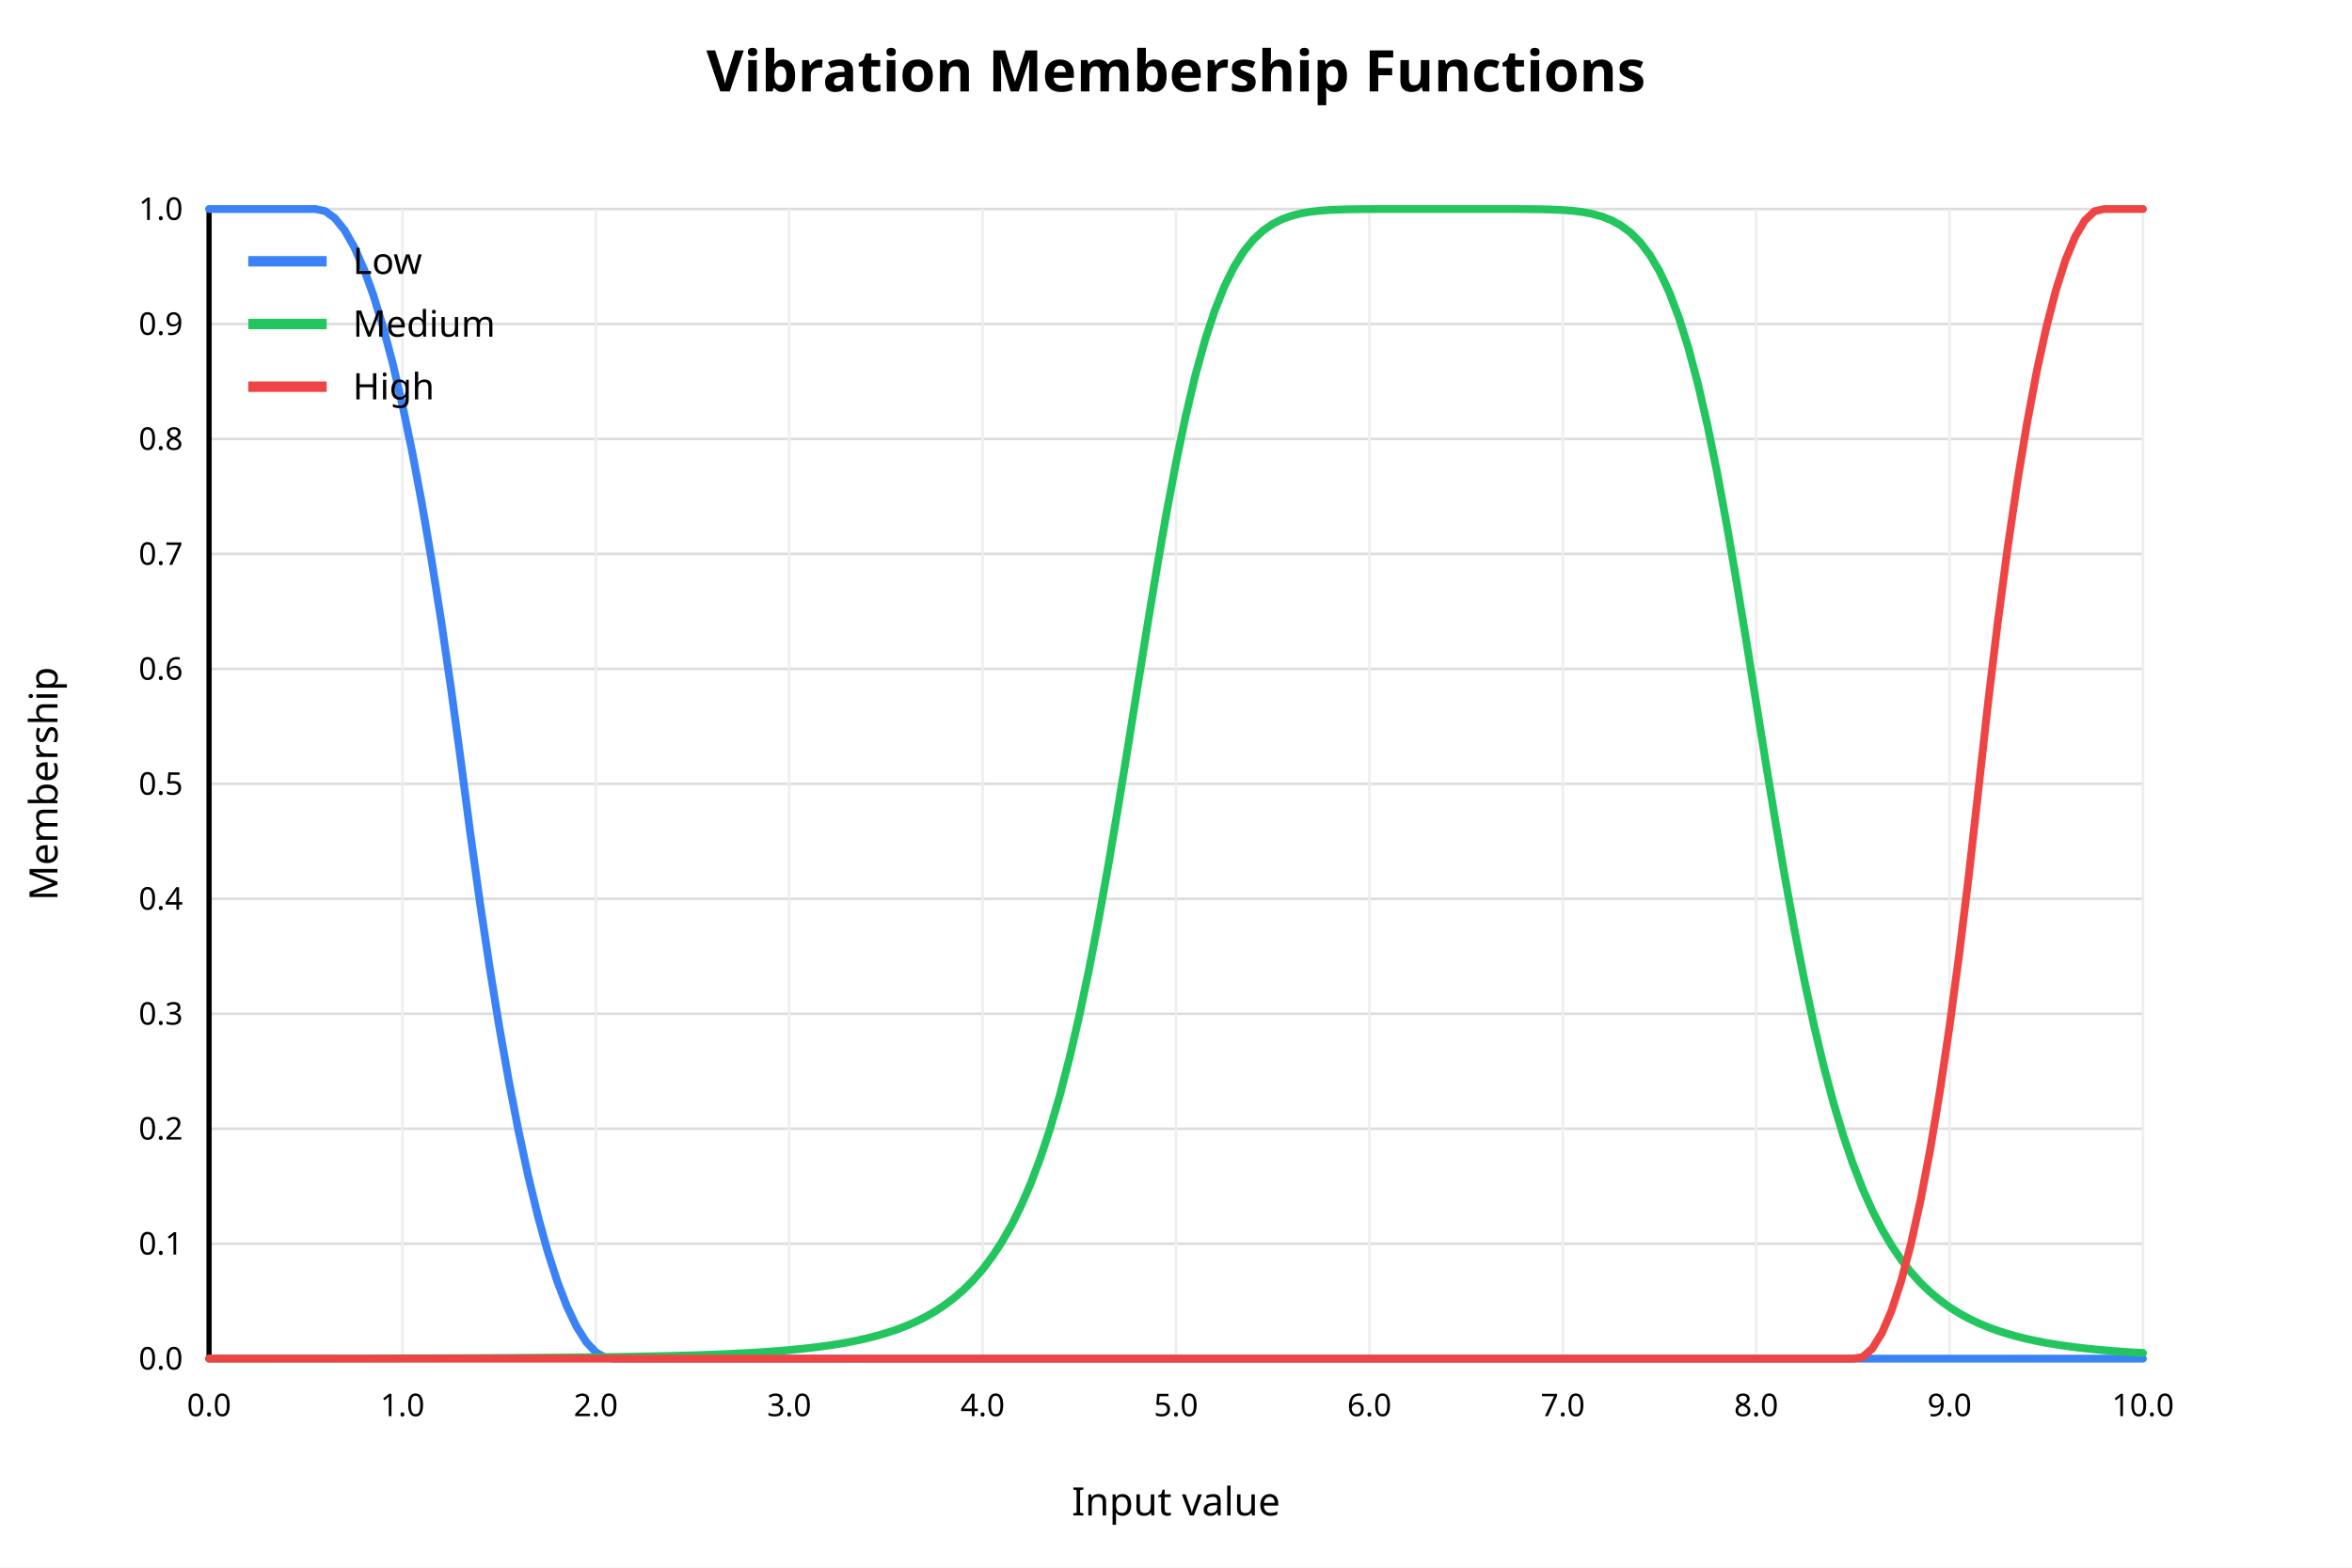
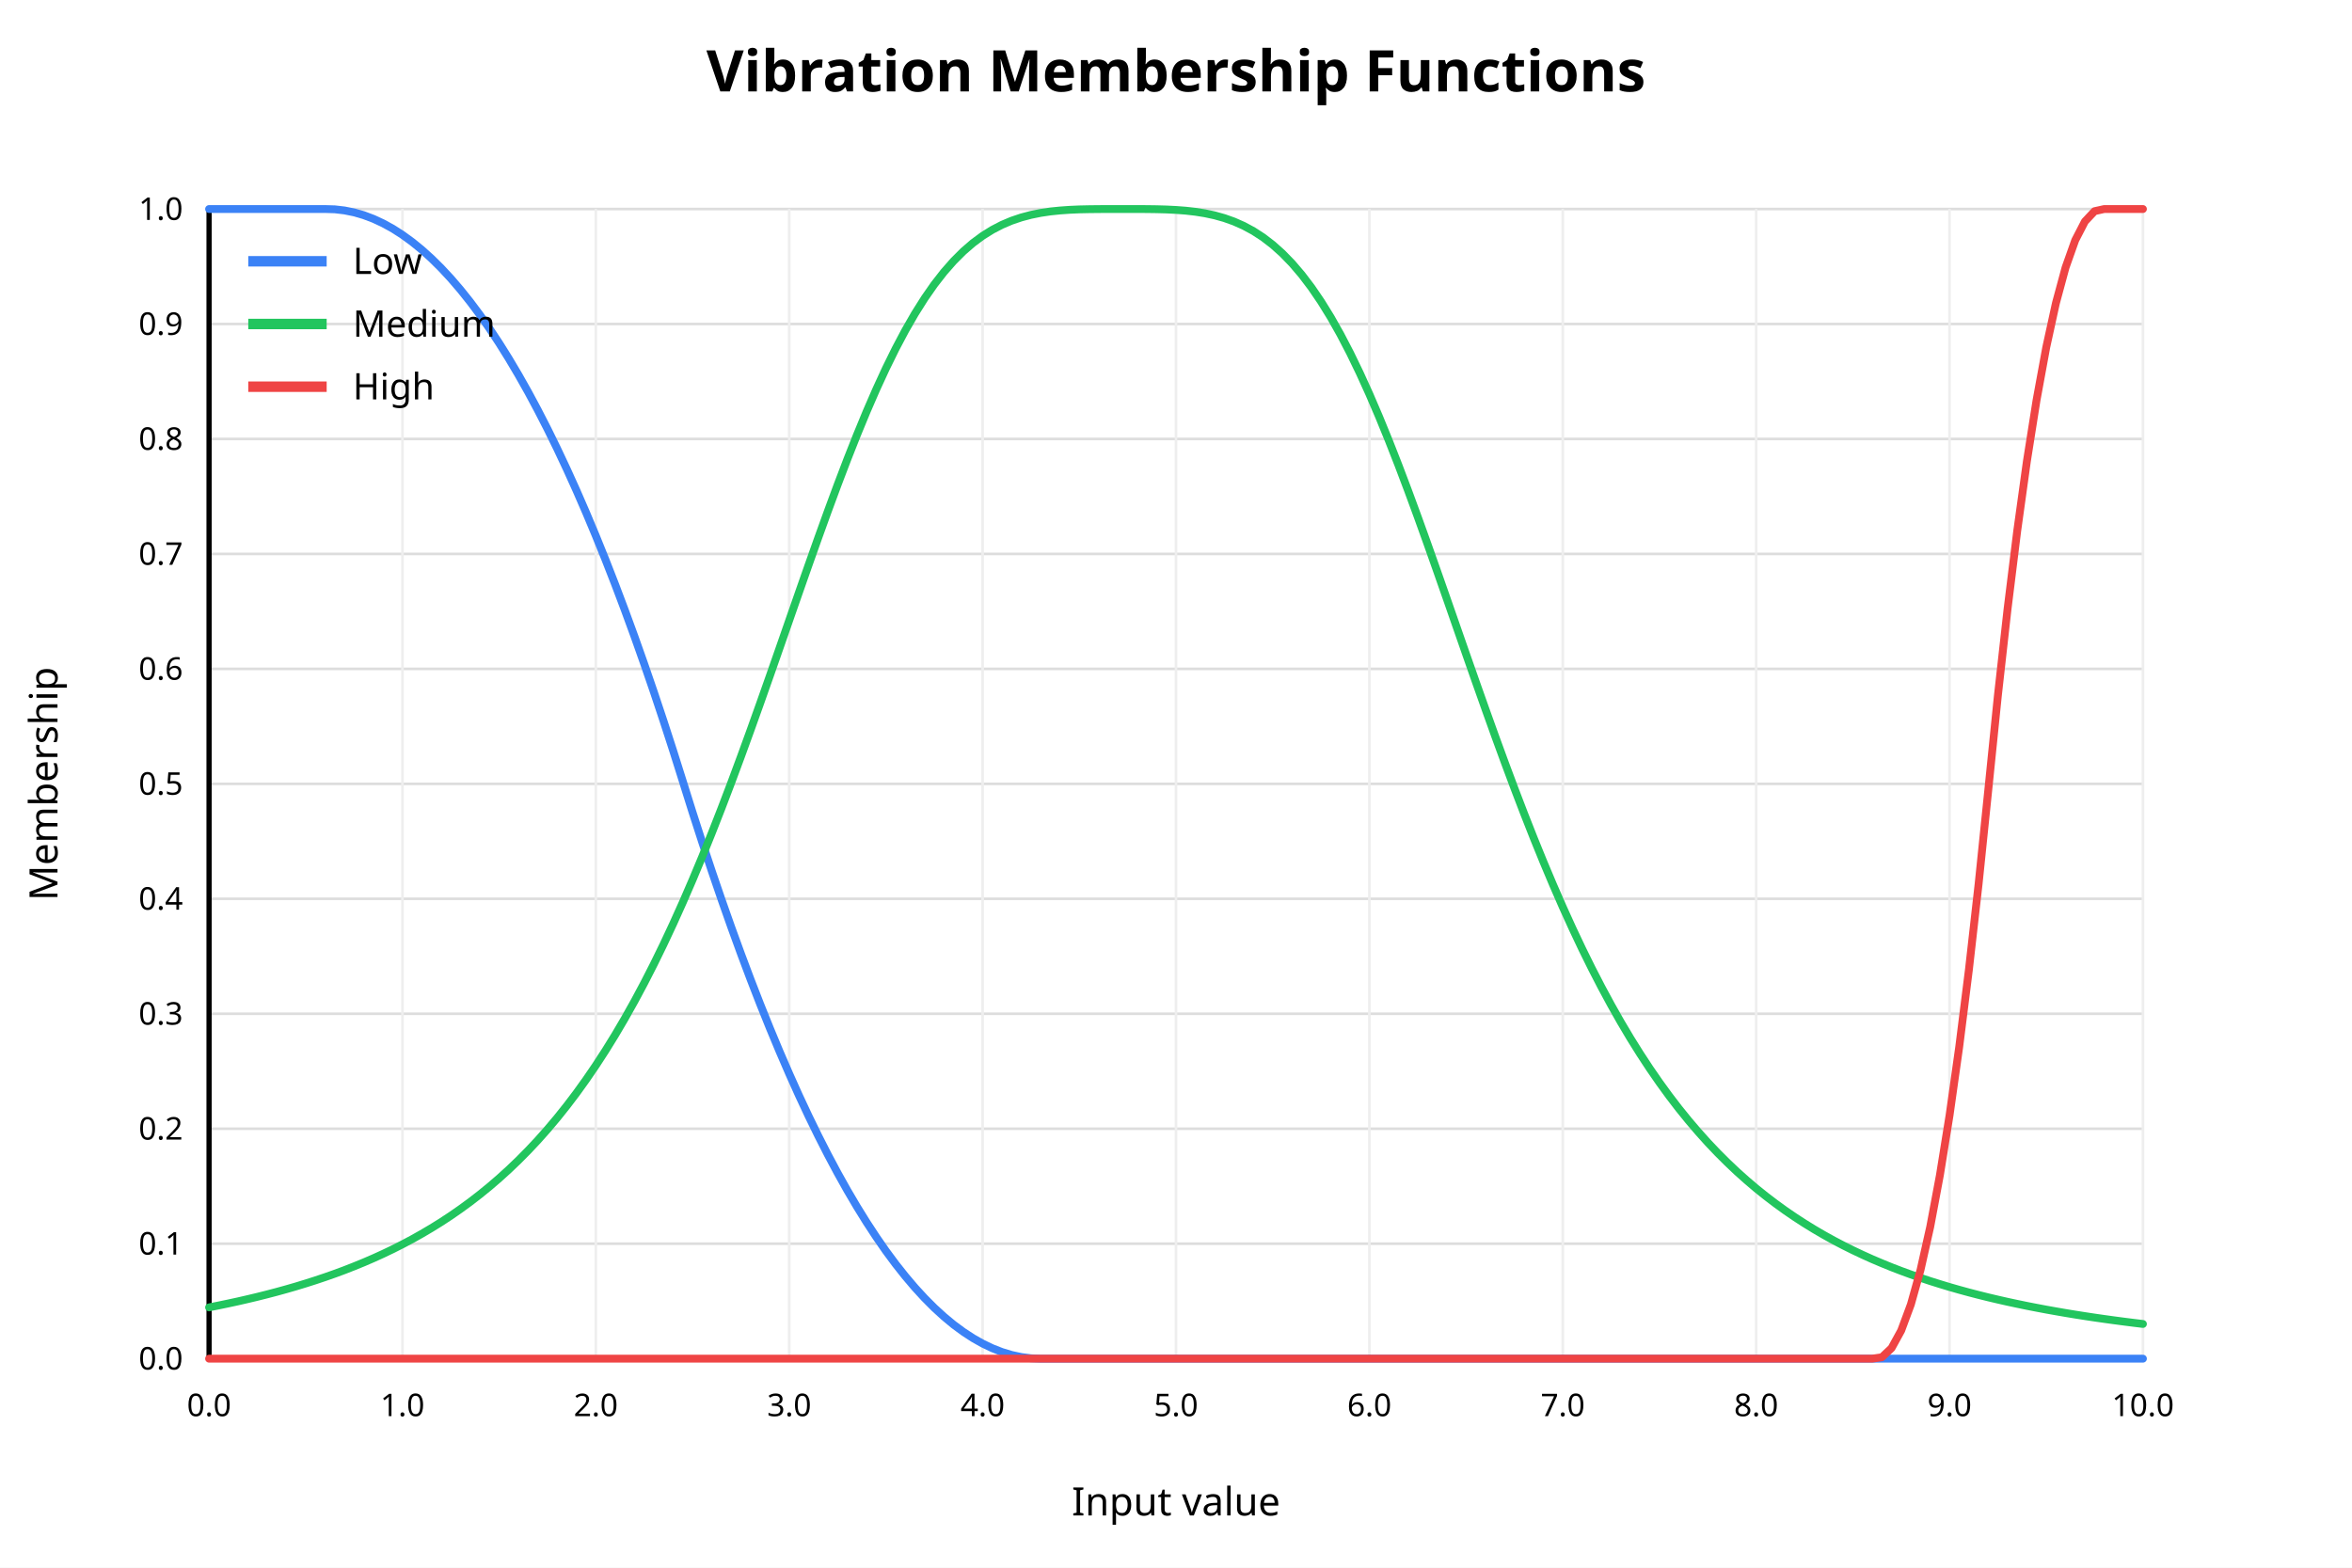
<svg xmlns="http://www.w3.org/2000/svg" width="900" height="600" viewBox="0 0 900 600">
  <rect x="0" y="0" width="900" height="600" fill="white" />
  <text x="450" y="35" text-anchor="middle" font-family="sans-serif" font-size="22" font-weight="bold" fill="black">Vibration Membership Functions</text>
  <line x1="80" y1="520.00" x2="820" y2="520.00" stroke="#dddddd" stroke-width="1" />
  <text x="70" y="520.00" text-anchor="end" dominant-baseline="middle" font-family="sans-serif" font-size="12" fill="black">0.0</text>
  <line x1="80" y1="476.00" x2="820" y2="476.00" stroke="#dddddd" stroke-width="1" />
  <text x="70" y="476.00" text-anchor="end" dominant-baseline="middle" font-family="sans-serif" font-size="12" fill="black">0.1</text>
  <line x1="80" y1="432.00" x2="820" y2="432.00" stroke="#dddddd" stroke-width="1" />
  <text x="70" y="432.00" text-anchor="end" dominant-baseline="middle" font-family="sans-serif" font-size="12" fill="black">0.2</text>
  <line x1="80" y1="388.00" x2="820" y2="388.00" stroke="#dddddd" stroke-width="1" />
  <text x="70" y="388.00" text-anchor="end" dominant-baseline="middle" font-family="sans-serif" font-size="12" fill="black">0.3</text>
  <line x1="80" y1="344.00" x2="820" y2="344.00" stroke="#dddddd" stroke-width="1" />
  <text x="70" y="344.00" text-anchor="end" dominant-baseline="middle" font-family="sans-serif" font-size="12" fill="black">0.4</text>
  <line x1="80" y1="300.00" x2="820" y2="300.00" stroke="#dddddd" stroke-width="1" />
  <text x="70" y="300.00" text-anchor="end" dominant-baseline="middle" font-family="sans-serif" font-size="12" fill="black">0.5</text>
  <line x1="80" y1="256.00" x2="820" y2="256.00" stroke="#dddddd" stroke-width="1" />
  <text x="70" y="256.00" text-anchor="end" dominant-baseline="middle" font-family="sans-serif" font-size="12" fill="black">0.6</text>
  <line x1="80" y1="212.00" x2="820" y2="212.00" stroke="#dddddd" stroke-width="1" />
  <text x="70" y="212.00" text-anchor="end" dominant-baseline="middle" font-family="sans-serif" font-size="12" fill="black">0.7</text>
  <line x1="80" y1="168.00" x2="820" y2="168.00" stroke="#dddddd" stroke-width="1" />
  <text x="70" y="168.00" text-anchor="end" dominant-baseline="middle" font-family="sans-serif" font-size="12" fill="black">0.8</text>
  <line x1="80" y1="124.00" x2="820" y2="124.00" stroke="#dddddd" stroke-width="1" />
  <text x="70" y="124.00" text-anchor="end" dominant-baseline="middle" font-family="sans-serif" font-size="12" fill="black">0.9</text>
  <line x1="80" y1="80.00" x2="820" y2="80.00" stroke="#dddddd" stroke-width="1" />
  <text x="70" y="80.00" text-anchor="end" dominant-baseline="middle" font-family="sans-serif" font-size="12" fill="black">1.0</text>
  <line x1="80.00" y1="80" x2="80.00" y2="520" stroke="#eeeeee" stroke-width="1" />
  <text x="80.00" y="542" text-anchor="middle" font-family="sans-serif" font-size="12" fill="black">0.0</text>
  <line x1="154.00" y1="80" x2="154.00" y2="520" stroke="#eeeeee" stroke-width="1" />
  <text x="154.00" y="542" text-anchor="middle" font-family="sans-serif" font-size="12" fill="black">1.0</text>
  <line x1="228.00" y1="80" x2="228.00" y2="520" stroke="#eeeeee" stroke-width="1" />
  <text x="228.00" y="542" text-anchor="middle" font-family="sans-serif" font-size="12" fill="black">2.0</text>
  <line x1="302.00" y1="80" x2="302.00" y2="520" stroke="#eeeeee" stroke-width="1" />
  <text x="302.00" y="542" text-anchor="middle" font-family="sans-serif" font-size="12" fill="black">3.0</text>
  <line x1="376.00" y1="80" x2="376.00" y2="520" stroke="#eeeeee" stroke-width="1" />
  <text x="376.00" y="542" text-anchor="middle" font-family="sans-serif" font-size="12" fill="black">4.0</text>
  <line x1="450.00" y1="80" x2="450.00" y2="520" stroke="#eeeeee" stroke-width="1" />
  <text x="450.00" y="542" text-anchor="middle" font-family="sans-serif" font-size="12" fill="black">5.0</text>
  <line x1="524.00" y1="80" x2="524.00" y2="520" stroke="#eeeeee" stroke-width="1" />
  <text x="524.00" y="542" text-anchor="middle" font-family="sans-serif" font-size="12" fill="black">6.0</text>
  <line x1="598.00" y1="80" x2="598.00" y2="520" stroke="#eeeeee" stroke-width="1" />
  <text x="598.00" y="542" text-anchor="middle" font-family="sans-serif" font-size="12" fill="black">7.0</text>
  <line x1="672.00" y1="80" x2="672.00" y2="520" stroke="#eeeeee" stroke-width="1" />
  <text x="672.00" y="542" text-anchor="middle" font-family="sans-serif" font-size="12" fill="black">8.0</text>
  <line x1="746.00" y1="80" x2="746.00" y2="520" stroke="#eeeeee" stroke-width="1" />
  <text x="746.00" y="542" text-anchor="middle" font-family="sans-serif" font-size="12" fill="black">9.0</text>
  <line x1="820.00" y1="80" x2="820.00" y2="520" stroke="#eeeeee" stroke-width="1" />
  <text x="820.00" y="542" text-anchor="middle" font-family="sans-serif" font-size="12" fill="black">10.0</text>
  <line x1="80" y1="520" x2="820" y2="520" stroke="black" stroke-width="2" />
  <line x1="80" y1="80" x2="80" y2="520" stroke="black" stroke-width="2" />
  <text x="450" y="580" text-anchor="middle" font-family="sans-serif" font-size="15" fill="black">Input value</text>
  <text x="22" y="300" text-anchor="middle" font-family="sans-serif" font-size="15" fill="black" transform="rotate(-90 22 300)">Membership</text>
-   <polyline fill="none" stroke="#3b82f6" stroke-width="3" stroke-linejoin="round" stroke-linecap="round" points="80.00,80.00 83.70,80.00 87.40,80.00 91.10,80.00 94.80,80.00 98.50,80.00 102.20,80.00 105.90,80.00 109.60,80.00 113.30,80.00 117.00,80.00 120.70,80.00 124.40,80.79 128.10,83.47 131.80,88.03 135.50,94.49 139.20,102.83 142.90,113.06 146.60,125.18 150.30,139.19 154.00,155.09 157.70,172.87 161.40,192.55 165.10,214.11 168.80,237.56 172.50,262.91 176.20,290.14 179.90,318.45 183.60,345.10 187.30,369.86 191.00,392.73 194.70,413.71 198.40,432.80 202.10,450.01 205.80,465.33 209.50,478.75 213.20,490.29 216.90,499.94 220.60,507.70 224.30,513.57 228.00,517.56 231.70,519.65 235.40,520.00 239.10,520.00 242.80,520.00 246.50,520.00 250.20,520.00 253.90,520.00 257.60,520.00 261.30,520.00 265.00,520.00 268.70,520.00 272.40,520.00 276.10,520.00 279.80,520.00 283.50,520.00 287.20,520.00 290.90,520.00 294.60,520.00 298.30,520.00 302.00,520.00 305.70,520.00 309.40,520.00 313.10,520.00 316.80,520.00 320.50,520.00 324.20,520.00 327.90,520.00 331.60,520.00 335.30,520.00 339.00,520.00 342.70,520.00 346.40,520.00 350.10,520.00 353.80,520.00 357.50,520.00 361.20,520.00 364.90,520.00 368.60,520.00 372.30,520.00 376.00,520.00 379.70,520.00 383.40,520.00 387.10,520.00 390.80,520.00 394.50,520.00 398.20,520.00 401.90,520.00 405.60,520.00 409.30,520.00 413.00,520.00 416.70,520.00 420.40,520.00 424.10,520.00 427.80,520.00 431.50,520.00 435.20,520.00 438.90,520.00 442.60,520.00 446.30,520.00 450.00,520.00 453.70,520.00 457.40,520.00 461.10,520.00 464.80,520.00 468.50,520.00 472.20,520.00 475.90,520.00 479.60,520.00 483.30,520.00 487.00,520.00 490.70,520.00 494.40,520.00 498.10,520.00 501.80,520.00 505.50,520.00 509.20,520.00 512.90,520.00 516.60,520.00 520.30,520.00 524.00,520.00 527.70,520.00 531.40,520.00 535.10,520.00 538.80,520.00 542.50,520.00 546.20,520.00 549.90,520.00 553.60,520.00 557.30,520.00 561.00,520.00 564.70,520.00 568.40,520.00 572.10,520.00 575.80,520.00 579.50,520.00 583.20,520.00 586.90,520.00 590.60,520.00 594.30,520.00 598.00,520.00 601.70,520.00 605.40,520.00 609.10,520.00 612.80,520.00 616.50,520.00 620.20,520.00 623.90,520.00 627.60,520.00 631.30,520.00 635.00,520.00 638.70,520.00 642.40,520.00 646.10,520.00 649.80,520.00 653.50,520.00 657.20,520.00 660.90,520.00 664.60,520.00 668.30,520.00 672.00,520.00 675.70,520.00 679.40,520.00 683.10,520.00 686.80,520.00 690.50,520.00 694.20,520.00 697.90,520.00 701.60,520.00 705.30,520.00 709.00,520.00 712.70,520.00 716.40,520.00 720.10,520.00 723.80,520.00 727.50,520.00 731.20,520.00 734.90,520.00 738.60,520.00 742.30,520.00 746.00,520.00 749.70,520.00 753.40,520.00 757.10,520.00 760.80,520.00 764.50,520.00 768.20,520.00 771.90,520.00 775.60,520.00 779.30,520.00 783.00,520.00 786.70,520.00 790.40,520.00 794.10,520.00 797.80,520.00 801.50,520.00 805.20,520.00 808.90,520.00 812.60,520.00 816.30,520.00 820.00,520.00" />
+   <polyline fill="none" stroke="#3b82f6" stroke-width="3" stroke-linejoin="round" stroke-linecap="round" points="80.00,80.00 83.70,80.00 87.40,80.00 91.10,80.00 94.80,80.00 98.50,80.00 102.20,80.00 105.90,80.00 109.60,80.00 113.30,80.00 117.00,80.00 120.70,80.00 124.40,80.00 128.10,80.11 131.80,80.54 135.50,81.29 139.20,82.36 142.90,83.76 146.60,85.48 150.30,87.52 154.00,89.89 157.70,92.58 161.40,95.59 165.10,98.93 168.80,102.59 172.50,106.57 176.20,110.88 179.90,115.51 183.60,120.46 187.30,125.73 191.00,131.33 194.70,137.25 198.40,143.50 202.10,150.06 205.80,156.96 209.50,164.17 213.20,171.71 216.90,179.57 220.60,187.75 224.30,196.26 228.00,205.09 231.70,214.24 235.40,223.72 239.10,233.52 242.80,243.64 246.50,254.09 250.20,264.85 253.90,275.95 257.60,287.36 261.30,299.10 265.00,310.89 268.70,322.35 272.40,333.49 276.10,344.31 279.80,354.80 283.50,364.97 287.20,374.82 290.90,384.35 294.60,393.55 298.30,402.43 302.00,410.98 305.70,419.22 309.40,427.13 313.10,434.71 316.80,441.97 320.50,448.91 324.20,455.53 327.90,461.82 331.60,467.79 335.30,473.44 339.00,478.77 342.70,483.77 346.40,488.44 350.10,492.80 353.80,496.83 357.50,500.54 361.20,503.92 364.90,506.99 368.60,509.72 372.30,512.14 376.00,514.23 379.70,516.00 383.40,517.45 387.10,518.57 390.80,519.37 394.50,519.85 398.20,520.00 401.90,520.00 405.60,520.00 409.30,520.00 413.00,520.00 416.70,520.00 420.40,520.00 424.10,520.00 427.80,520.00 431.50,520.00 435.20,520.00 438.90,520.00 442.60,520.00 446.30,520.00 450.00,520.00 453.70,520.00 457.40,520.00 461.10,520.00 464.80,520.00 468.50,520.00 472.20,520.00 475.90,520.00 479.60,520.00 483.30,520.00 487.00,520.00 490.70,520.00 494.40,520.00 498.10,520.00 501.80,520.00 505.50,520.00 509.20,520.00 512.90,520.00 516.60,520.00 520.30,520.00 524.00,520.00 527.70,520.00 531.40,520.00 535.10,520.00 538.80,520.00 542.50,520.00 546.20,520.00 549.90,520.00 553.60,520.00 557.30,520.00 561.00,520.00 564.70,520.00 568.40,520.00 572.10,520.00 575.80,520.00 579.50,520.00 583.20,520.00 586.90,520.00 590.60,520.00 594.30,520.00 598.00,520.00 601.70,520.00 605.40,520.00 609.10,520.00 612.80,520.00 616.50,520.00 620.20,520.00 623.90,520.00 627.60,520.00 631.30,520.00 635.00,520.00 638.70,520.00 642.40,520.00 646.10,520.00 649.80,520.00 653.50,520.00 657.20,520.00 660.90,520.00 664.60,520.00 668.30,520.00 672.00,520.00 675.70,520.00 679.40,520.00 683.10,520.00 686.80,520.00 690.50,520.00 694.20,520.00 697.90,520.00 701.60,520.00 705.30,520.00 709.00,520.00 712.70,520.00 716.40,520.00 720.10,520.00 723.80,520.00 727.50,520.00 731.20,520.00 734.90,520.00 738.60,520.00 742.30,520.00 746.00,520.00 749.70,520.00 753.40,520.00 757.10,520.00 760.80,520.00 764.50,520.00 768.20,520.00 771.90,520.00 775.60,520.00 779.30,520.00 783.00,520.00 786.70,520.00 790.40,520.00 794.10,520.00 797.80,520.00 801.50,520.00 805.20,520.00 808.90,520.00 812.60,520.00 816.30,520.00 820.00,520.00" />
  <line x1="95" y1="100" x2="125" y2="100" stroke="#3b82f6" stroke-width="4" />
  <text x="135" y="100" dominant-baseline="middle" font-family="sans-serif" font-size="14" fill="black">Low</text>
-   <polyline fill="none" stroke="#22c55e" stroke-width="3" stroke-linejoin="round" stroke-linecap="round" points="80.00,519.96 83.70,519.96 87.40,519.95 91.10,519.95 94.80,519.95 98.50,519.94 102.20,519.94 105.90,519.94 109.60,519.93 113.30,519.93 117.00,519.93 120.70,519.92 124.40,519.92 128.10,519.91 131.80,519.91 135.50,519.90 139.20,519.89 142.90,519.89 146.60,519.88 150.30,519.87 154.00,519.86 157.70,519.86 161.40,519.85 165.10,519.84 168.80,519.82 172.50,519.81 176.20,519.80 179.90,519.78 183.60,519.77 187.30,519.75 191.00,519.73 194.70,519.72 198.40,519.69 202.10,519.67 205.80,519.65 209.50,519.62 213.20,519.59 216.90,519.56 220.60,519.52 224.30,519.48 228.00,519.44 231.70,519.40 235.40,519.35 239.10,519.29 242.80,519.23 246.50,519.16 250.20,519.09 253.90,519.01 257.60,518.92 261.30,518.83 265.00,518.72 268.70,518.60 272.40,518.47 276.10,518.32 279.80,518.16 283.50,517.97 287.20,517.77 290.90,517.55 294.60,517.30 298.30,517.02 302.00,516.70 305.70,516.35 309.40,515.95 313.10,515.50 316.80,515.00 320.50,514.43 324.20,513.79 327.90,513.06 331.60,512.23 335.30,511.29 339.00,510.22 342.70,509.01 346.40,507.61 350.10,506.02 353.80,504.19 357.50,502.10 361.20,499.69 364.90,496.92 368.60,493.73 372.30,490.05 376.00,485.81 379.70,480.92 383.40,475.28 387.10,468.79 390.80,461.31 394.50,452.73 398.20,442.90 401.90,431.70 405.60,419.01 409.30,404.71 413.00,388.76 416.70,371.13 420.40,351.88 424.10,331.19 427.80,309.29 431.50,286.54 435.20,263.39 438.90,240.36 442.60,217.97 446.30,196.72 450.00,177.07 453.70,159.32 457.40,143.69 461.10,130.24 464.80,118.94 468.50,109.65 472.20,102.17 475.90,96.27 479.60,91.72 483.30,88.27 487.00,85.71 490.70,83.85 494.40,82.54 498.10,81.62 501.80,81.00 505.50,80.60 509.20,80.34 512.90,80.19 516.60,80.10 520.30,80.05 524.00,80.02 527.70,80.01 531.40,80.00 535.10,80.00 538.80,80.00 542.50,80.00 546.20,80.00 549.90,80.00 553.60,80.00 557.30,80.00 561.00,80.00 564.70,80.00 568.40,80.00 572.10,80.00 575.80,80.00 579.50,80.01 583.20,80.02 586.90,80.06 590.60,80.11 594.30,80.22 598.00,80.39 601.70,80.68 605.40,81.13 609.10,81.81 612.80,82.81 616.50,84.24 620.20,86.25 623.90,89.01 627.60,92.70 631.30,97.55 635.00,103.80 638.70,111.70 642.40,121.45 646.10,133.26 649.80,147.23 653.50,163.37 657.20,181.60 660.90,201.67 664.60,223.23 668.30,245.83 672.00,268.94 675.70,292.03 679.40,314.61 683.10,336.26 686.80,356.62 690.50,375.49 694.20,392.72 697.90,408.28 701.60,422.18 705.30,434.51 709.00,445.37 712.70,454.88 716.40,463.19 720.10,470.42 723.80,476.71 727.50,482.16 731.20,486.88 734.90,490.98 738.60,494.53 742.30,497.62 746.00,500.30 749.70,502.62 753.40,504.65 757.10,506.42 760.80,507.96 764.50,509.31 768.20,510.49 771.90,511.53 775.60,512.44 779.30,513.24 783.00,513.95 786.70,514.57 790.40,515.13 794.10,515.62 797.80,516.05 801.50,516.44 805.20,516.78 808.90,517.09 812.60,517.36 816.30,517.60 820.00,517.82" />
+   <polyline fill="none" stroke="#22c55e" stroke-width="3" stroke-linejoin="round" stroke-linecap="round" points="80.00,500.37 83.70,499.63 87.40,498.86 91.10,498.06 94.80,497.21 98.50,496.33 102.20,495.40 105.90,494.43 109.60,493.41 113.30,492.34 117.00,491.21 120.70,490.03 124.40,488.79 128.10,487.49 131.80,486.12 135.50,484.67 139.20,483.16 142.90,481.56 146.60,479.88 150.30,478.11 154.00,476.24 157.70,474.28 161.40,472.20 165.10,470.02 168.80,467.72 172.50,465.29 176.20,462.72 179.90,460.02 183.60,457.16 187.30,454.15 191.00,450.97 194.70,447.61 198.40,444.07 202.10,440.33 205.80,436.39 209.50,432.22 213.20,427.83 216.90,423.20 220.60,418.32 224.30,413.17 228.00,407.76 231.70,402.06 235.40,396.07 239.10,389.77 242.80,383.17 246.50,376.25 250.20,369.00 253.90,361.43 257.60,353.53 261.30,345.31 265.00,336.76 268.70,327.90 272.40,318.74 276.10,309.29 279.80,299.57 283.50,289.61 287.20,279.44 290.90,269.09 294.60,258.61 298.30,248.03 302.00,237.41 305.70,226.80 309.40,216.25 313.10,205.83 316.80,195.59 320.50,185.58 324.20,175.87 327.90,166.51 331.60,157.54 335.30,149.02 339.00,140.99 342.70,133.47 346.40,126.48 350.10,120.05 353.80,114.18 357.50,108.87 361.20,104.12 364.90,99.91 368.60,96.21 372.30,93.01 376.00,90.27 379.70,87.96 383.40,86.04 387.10,84.47 390.80,83.22 394.50,82.24 398.20,81.49 401.90,80.94 405.60,80.56 409.30,80.30 413.00,80.14 416.70,80.06 420.40,80.02 424.10,80.00 427.80,80.00 431.50,80.00 435.20,80.00 438.90,80.02 442.60,80.07 446.30,80.17 450.00,80.35 453.70,80.63 457.40,81.05 461.10,81.64 464.80,82.43 468.50,83.47 472.20,84.79 475.90,86.43 479.60,88.43 483.30,90.83 487.00,93.67 490.70,96.98 494.40,100.79 498.10,105.12 501.80,109.99 505.50,115.42 509.20,121.41 512.90,127.97 516.60,135.07 520.30,142.71 524.00,150.85 527.70,159.47 531.40,168.53 535.10,177.97 538.80,187.75 542.50,197.81 546.20,208.10 549.90,218.56 553.60,229.12 557.30,239.74 561.00,250.36 564.70,260.92 568.40,271.37 572.10,281.69 575.80,291.81 579.50,301.72 583.20,311.38 586.90,320.77 590.60,329.87 594.30,338.66 598.00,347.14 601.70,355.29 605.40,363.12 609.10,370.62 612.80,377.79 616.50,384.64 620.20,391.18 623.90,397.41 627.60,403.33 631.30,408.97 635.00,414.32 638.70,419.41 642.40,424.24 646.10,428.81 649.80,433.15 653.50,437.27 657.20,441.17 660.90,444.86 664.60,448.37 668.30,451.68 672.00,454.83 675.70,457.80 679.40,460.62 683.10,463.30 686.80,465.83 690.50,468.23 694.20,470.51 697.90,472.67 701.60,474.72 705.30,476.66 709.00,478.50 712.70,480.25 716.40,481.92 720.10,483.49 723.80,485.00 727.50,486.42 731.20,487.78 734.90,489.07 738.60,490.30 742.30,491.46 746.00,492.58 749.70,493.64 753.40,494.65 757.10,495.61 760.80,496.53 764.50,497.40 768.20,498.24 771.90,499.03 775.60,499.80 779.30,500.52 783.00,501.22 786.70,501.88 790.40,502.52 794.10,503.13 797.80,503.71 801.50,504.27 805.20,504.80 808.90,505.31 812.60,505.80 816.30,506.27 820.00,506.72" />
  <line x1="95" y1="124" x2="125" y2="124" stroke="#22c55e" stroke-width="4" />
  <text x="135" y="124" dominant-baseline="middle" font-family="sans-serif" font-size="14" fill="black">Medium</text>
-   <polyline fill="none" stroke="#ef4444" stroke-width="3" stroke-linejoin="round" stroke-linecap="round" points="80.00,520.00 83.70,520.00 87.40,520.00 91.10,520.00 94.80,520.00 98.50,520.00 102.20,520.00 105.90,520.00 109.60,520.00 113.30,520.00 117.00,520.00 120.70,520.00 124.40,520.00 128.10,520.00 131.80,520.00 135.50,520.00 139.20,520.00 142.90,520.00 146.60,520.00 150.30,520.00 154.00,520.00 157.70,520.00 161.40,520.00 165.10,520.00 168.80,520.00 172.50,520.00 176.20,520.00 179.90,520.00 183.60,520.00 187.30,520.00 191.00,520.00 194.70,520.00 198.40,520.00 202.10,520.00 205.80,520.00 209.50,520.00 213.20,520.00 216.90,520.00 220.60,520.00 224.30,520.00 228.00,520.00 231.70,520.00 235.40,520.00 239.10,520.00 242.80,520.00 246.50,520.00 250.20,520.00 253.90,520.00 257.60,520.00 261.30,520.00 265.00,520.00 268.70,520.00 272.40,520.00 276.10,520.00 279.80,520.00 283.50,520.00 287.20,520.00 290.90,520.00 294.60,520.00 298.30,520.00 302.00,520.00 305.70,520.00 309.40,520.00 313.10,520.00 316.80,520.00 320.50,520.00 324.20,520.00 327.90,520.00 331.60,520.00 335.30,520.00 339.00,520.00 342.70,520.00 346.40,520.00 350.10,520.00 353.80,520.00 357.50,520.00 361.20,520.00 364.90,520.00 368.60,520.00 372.30,520.00 376.00,520.00 379.70,520.00 383.40,520.00 387.10,520.00 390.80,520.00 394.50,520.00 398.20,520.00 401.90,520.00 405.60,520.00 409.30,520.00 413.00,520.00 416.70,520.00 420.40,520.00 424.10,520.00 427.80,520.00 431.50,520.00 435.20,520.00 438.90,520.00 442.60,520.00 446.30,520.00 450.00,520.00 453.70,520.00 457.40,520.00 461.10,520.00 464.80,520.00 468.50,520.00 472.20,520.00 475.90,520.00 479.60,520.00 483.30,520.00 487.00,520.00 490.70,520.00 494.40,520.00 498.10,520.00 501.80,520.00 505.50,520.00 509.20,520.00 512.90,520.00 516.60,520.00 520.30,520.00 524.00,520.00 527.70,520.00 531.40,520.00 535.10,520.00 538.80,520.00 542.50,520.00 546.20,520.00 549.90,520.00 553.60,520.00 557.30,520.00 561.00,520.00 564.70,520.00 568.40,520.00 572.10,520.00 575.80,520.00 579.50,520.00 583.20,520.00 586.90,520.00 590.60,520.00 594.30,520.00 598.00,520.00 601.70,520.00 605.40,520.00 609.10,520.00 612.80,520.00 616.50,520.00 620.20,520.00 623.90,520.00 627.60,520.00 631.30,520.00 635.00,520.00 638.70,520.00 642.40,520.00 646.10,520.00 649.80,520.00 653.50,520.00 657.20,520.00 660.90,520.00 664.60,520.00 668.30,520.00 672.00,520.00 675.70,520.00 679.40,520.00 683.10,520.00 686.80,520.00 690.50,520.00 694.20,520.00 697.90,520.00 701.60,520.00 705.30,520.00 709.00,520.00 712.70,519.37 716.40,516.16 720.10,510.23 723.80,501.60 727.50,490.25 731.20,476.19 734.90,459.41 738.60,439.92 742.30,417.72 746.00,392.80 749.70,365.17 753.40,334.82 757.10,301.77 760.80,268.44 764.50,237.82 768.20,209.91 771.90,184.71 775.60,162.23 779.30,142.46 783.00,125.41 786.70,111.07 790.40,99.44 794.10,90.53 797.80,84.32 801.50,80.84 805.20,80.00 808.90,80.00 812.60,80.00 816.30,80.00 820.00,80.00" />
+   <polyline fill="none" stroke="#ef4444" stroke-width="3" stroke-linejoin="round" stroke-linecap="round" points="80.00,520.00 83.70,520.00 87.40,520.00 91.10,520.00 94.80,520.00 98.50,520.00 102.20,520.00 105.90,520.00 109.60,520.00 113.30,520.00 117.00,520.00 120.70,520.00 124.40,520.00 128.10,520.00 131.80,520.00 135.50,520.00 139.20,520.00 142.90,520.00 146.60,520.00 150.30,520.00 154.00,520.00 157.70,520.00 161.40,520.00 165.10,520.00 168.80,520.00 172.50,520.00 176.20,520.00 179.90,520.00 183.60,520.00 187.30,520.00 191.00,520.00 194.70,520.00 198.40,520.00 202.10,520.00 205.80,520.00 209.50,520.00 213.20,520.00 216.90,520.00 220.60,520.00 224.30,520.00 228.00,520.00 231.70,520.00 235.40,520.00 239.10,520.00 242.80,520.00 246.50,520.00 250.20,520.00 253.90,520.00 257.60,520.00 261.30,520.00 265.00,520.00 268.70,520.00 272.40,520.00 276.10,520.00 279.80,520.00 283.50,520.00 287.20,520.00 290.90,520.00 294.60,520.00 298.30,520.00 302.00,520.00 305.70,520.00 309.40,520.00 313.10,520.00 316.80,520.00 320.50,520.00 324.20,520.00 327.90,520.00 331.60,520.00 335.30,520.00 339.00,520.00 342.70,520.00 346.40,520.00 350.10,520.00 353.80,520.00 357.50,520.00 361.20,520.00 364.90,520.00 368.60,520.00 372.30,520.00 376.00,520.00 379.70,520.00 383.40,520.00 387.10,520.00 390.80,520.00 394.50,520.00 398.20,520.00 401.90,520.00 405.60,520.00 409.30,520.00 413.00,520.00 416.70,520.00 420.40,520.00 424.10,520.00 427.80,520.00 431.50,520.00 435.20,520.00 438.90,520.00 442.60,520.00 446.30,520.00 450.00,520.00 453.70,520.00 457.40,520.00 461.10,520.00 464.80,520.00 468.50,520.00 472.20,520.00 475.90,520.00 479.60,520.00 483.30,520.00 487.00,520.00 490.70,520.00 494.40,520.00 498.10,520.00 501.80,520.00 505.50,520.00 509.20,520.00 512.90,520.00 516.60,520.00 520.30,520.00 524.00,520.00 527.70,520.00 531.40,520.00 535.10,520.00 538.80,520.00 542.50,520.00 546.20,520.00 549.90,520.00 553.60,520.00 557.30,520.00 561.00,520.00 564.70,520.00 568.40,520.00 572.10,520.00 575.80,520.00 579.50,520.00 583.20,520.00 586.90,520.00 590.60,520.00 594.30,520.00 598.00,520.00 601.70,520.00 605.40,520.00 609.10,520.00 612.80,520.00 616.50,520.00 620.20,520.00 623.90,520.00 627.60,520.00 631.30,520.00 635.00,520.00 638.70,520.00 642.40,520.00 646.10,520.00 649.80,520.00 653.50,520.00 657.20,520.00 660.90,520.00 664.60,520.00 668.30,520.00 672.00,520.00 675.70,520.00 679.40,520.00 683.10,520.00 686.80,520.00 690.50,520.00 694.20,520.00 697.90,520.00 701.60,520.00 705.30,520.00 709.00,520.00 712.70,520.00 716.40,520.00 720.10,519.46 723.80,515.97 727.50,509.23 731.20,499.25 734.90,486.02 738.60,469.55 742.30,449.83 746.00,426.87 749.70,400.66 753.40,371.20 757.10,338.50 760.80,302.56 764.50,266.19 768.20,233.05 771.90,203.15 775.60,176.50 779.30,153.10 783.00,132.94 786.70,116.03 790.40,102.36 794.10,91.93 797.80,84.76 801.50,80.82 805.20,80.00 808.90,80.00 812.60,80.00 816.30,80.00 820.00,80.00" />
  <line x1="95" y1="148" x2="125" y2="148" stroke="#ef4444" stroke-width="4" />
  <text x="135" y="148" dominant-baseline="middle" font-family="sans-serif" font-size="14" fill="black">High</text>
</svg>
